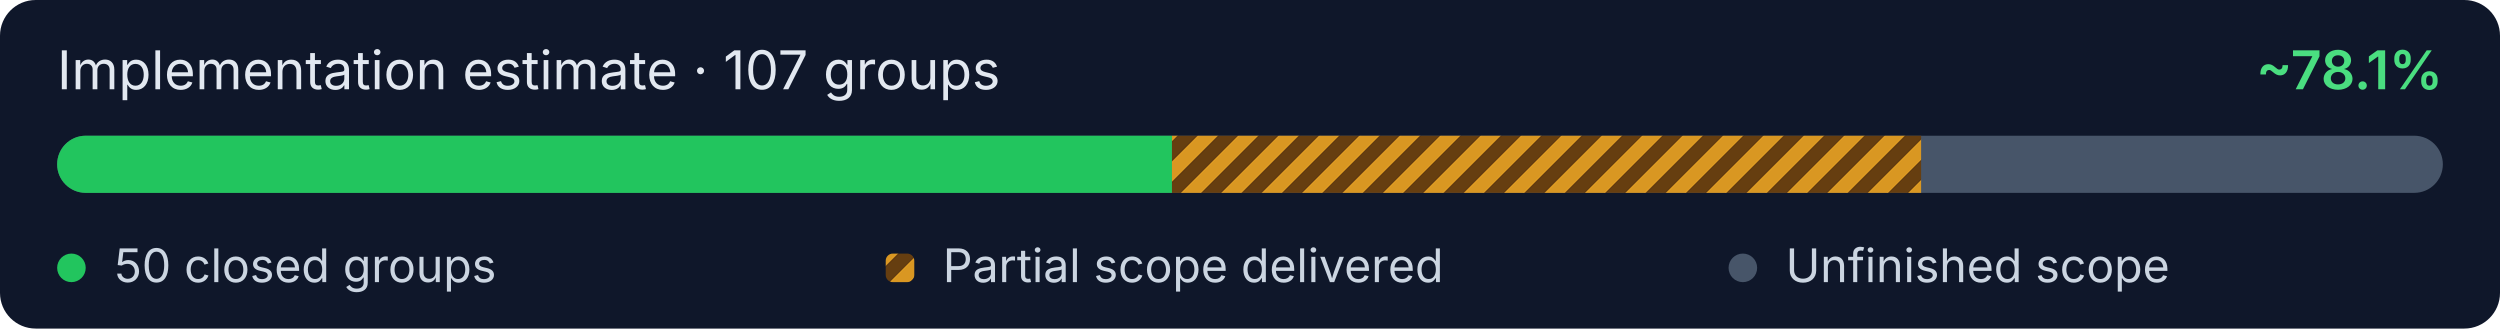
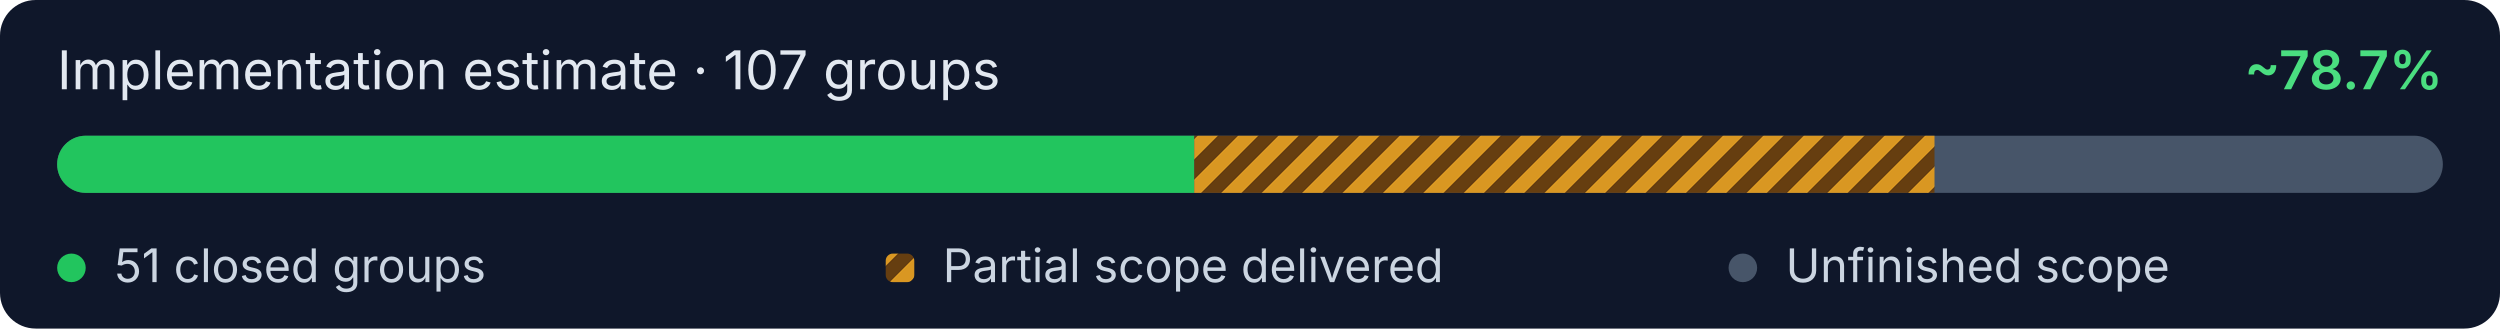
<svg xmlns="http://www.w3.org/2000/svg" width="700" height="92" viewBox="0 0 700 92" role="img" aria-labelledby="title description">
  <defs>
    <clipPath id="track">
      <rect x="16" y="38" width="668" height="16" rx="8" />
    </clipPath>
    <pattern id="partial" width="8" height="8" patternUnits="userSpaceOnUse" patternTransform="rotate(45)">
      <rect width="8" height="8" fill="#663e10" />
      <rect width="4" height="8" fill="#d99722" />
    </pattern>
  </defs>
  <rect width="700" height="92" rx="10" fill="#0f172a" />
  <g font-family="system-ui, -apple-system, BlinkMacSystemFont, 'Segoe UI', sans-serif">
    <text x="16" y="25" font-size="15" fill="#e2e8f0">Implementation estimate · 107 groups</text>
-     <text x="684" y="25" text-anchor="end" font-size="15" font-weight="600" fill="#4ade80">~78.1%</text>
+     <text x="684" y="25" text-anchor="end" font-size="15" font-weight="600" fill="#4ade80">~78.7%</text>
    <g clip-path="url(#track)">
      <rect x="16" y="38" width="668" height="16" fill="#475569" />
-       <rect id="closed-segment" x="16" y="38" width="312.15" height="16" fill="#22c55e" />
-       <rect id="partial-segment" x="328.15" y="38" width="209.764" height="16" fill="url(#partial)" />
+       <rect id="closed-segment" x="16" y="38" width="318.393" height="16" fill="#22c55e" />
+       <rect id="partial-segment" x="334.393" y="38" width="207.267" height="16" fill="url(#partial)" />
    </g>
    <circle cx="20" cy="75" r="4" fill="#22c55e" />
-     <text x="32" y="79" font-size="13" fill="#cbd5e1">50 closed groups</text>
+     <text x="32" y="79" font-size="13" fill="#cbd5e1">51 closed groups</text>
    <rect x="248" y="71" width="8" height="8" rx="2" fill="url(#partial)" />
    <text x="264" y="79" font-size="13" fill="#cbd5e1">Partial scope delivered</text>
    <circle cx="488" cy="75" r="4" fill="#475569" />
    <text x="500" y="79" font-size="13" fill="#cbd5e1">Unfinished scope</text>
  </g>
</svg>
